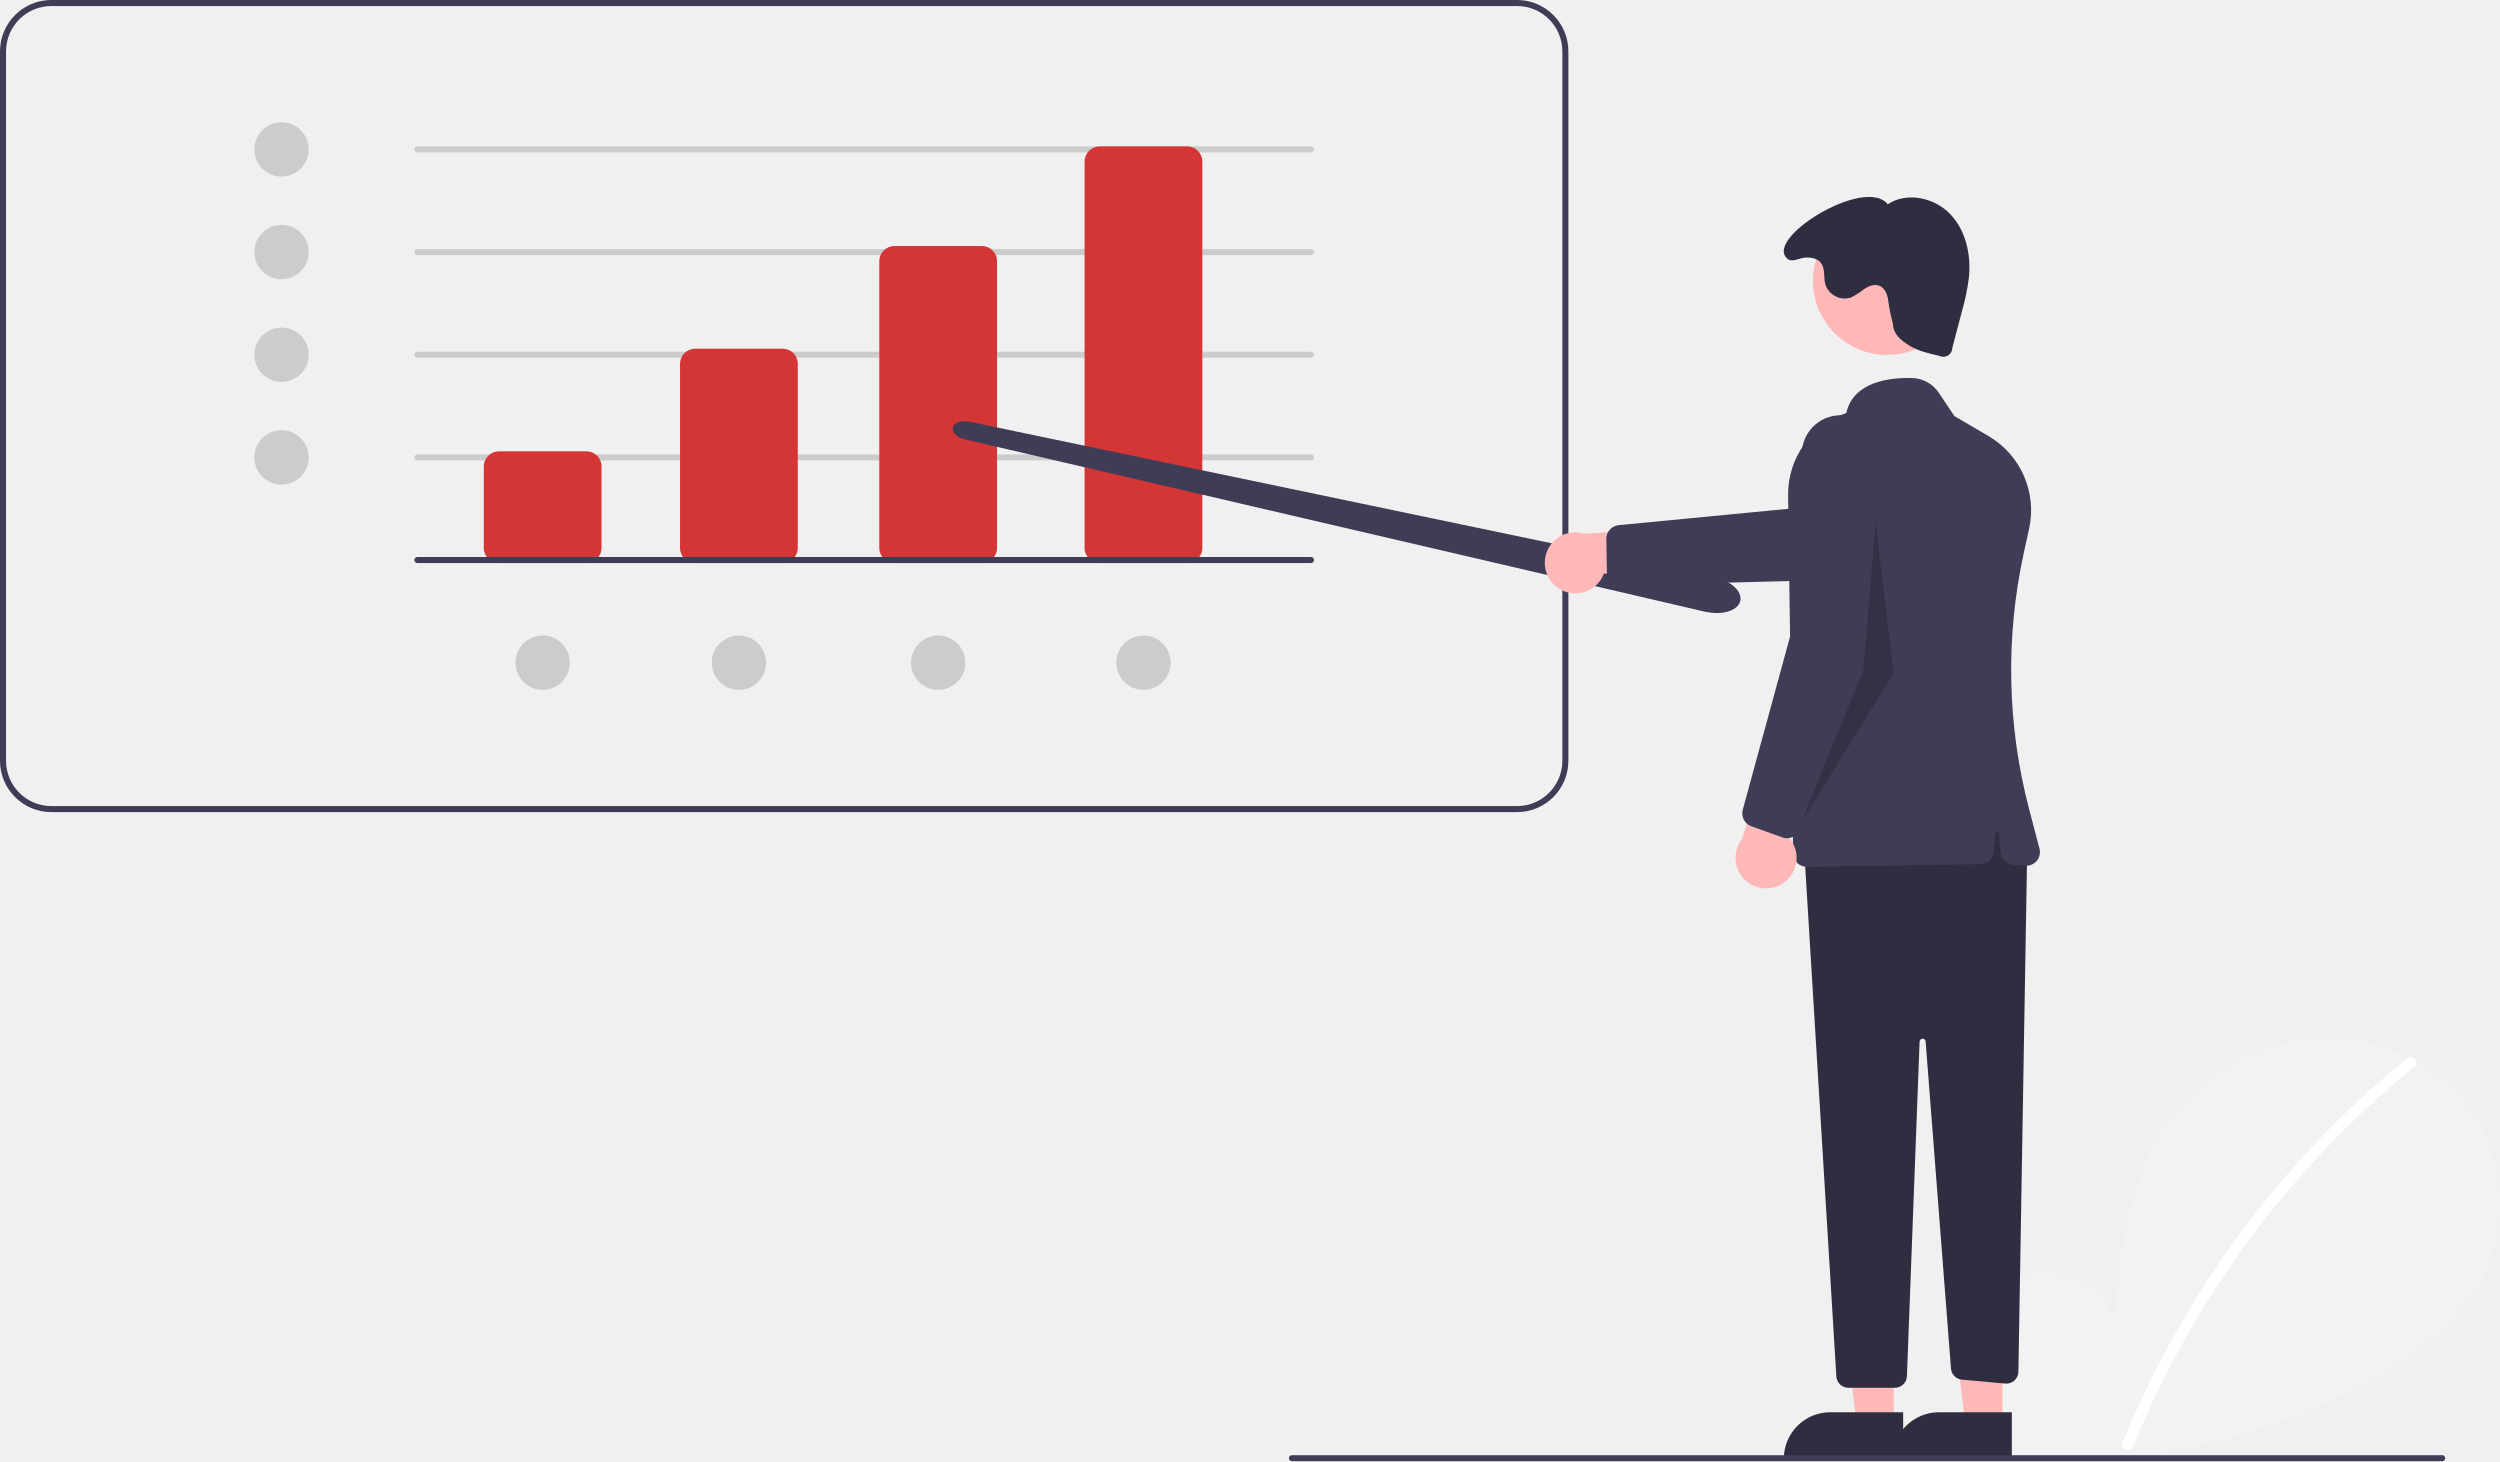
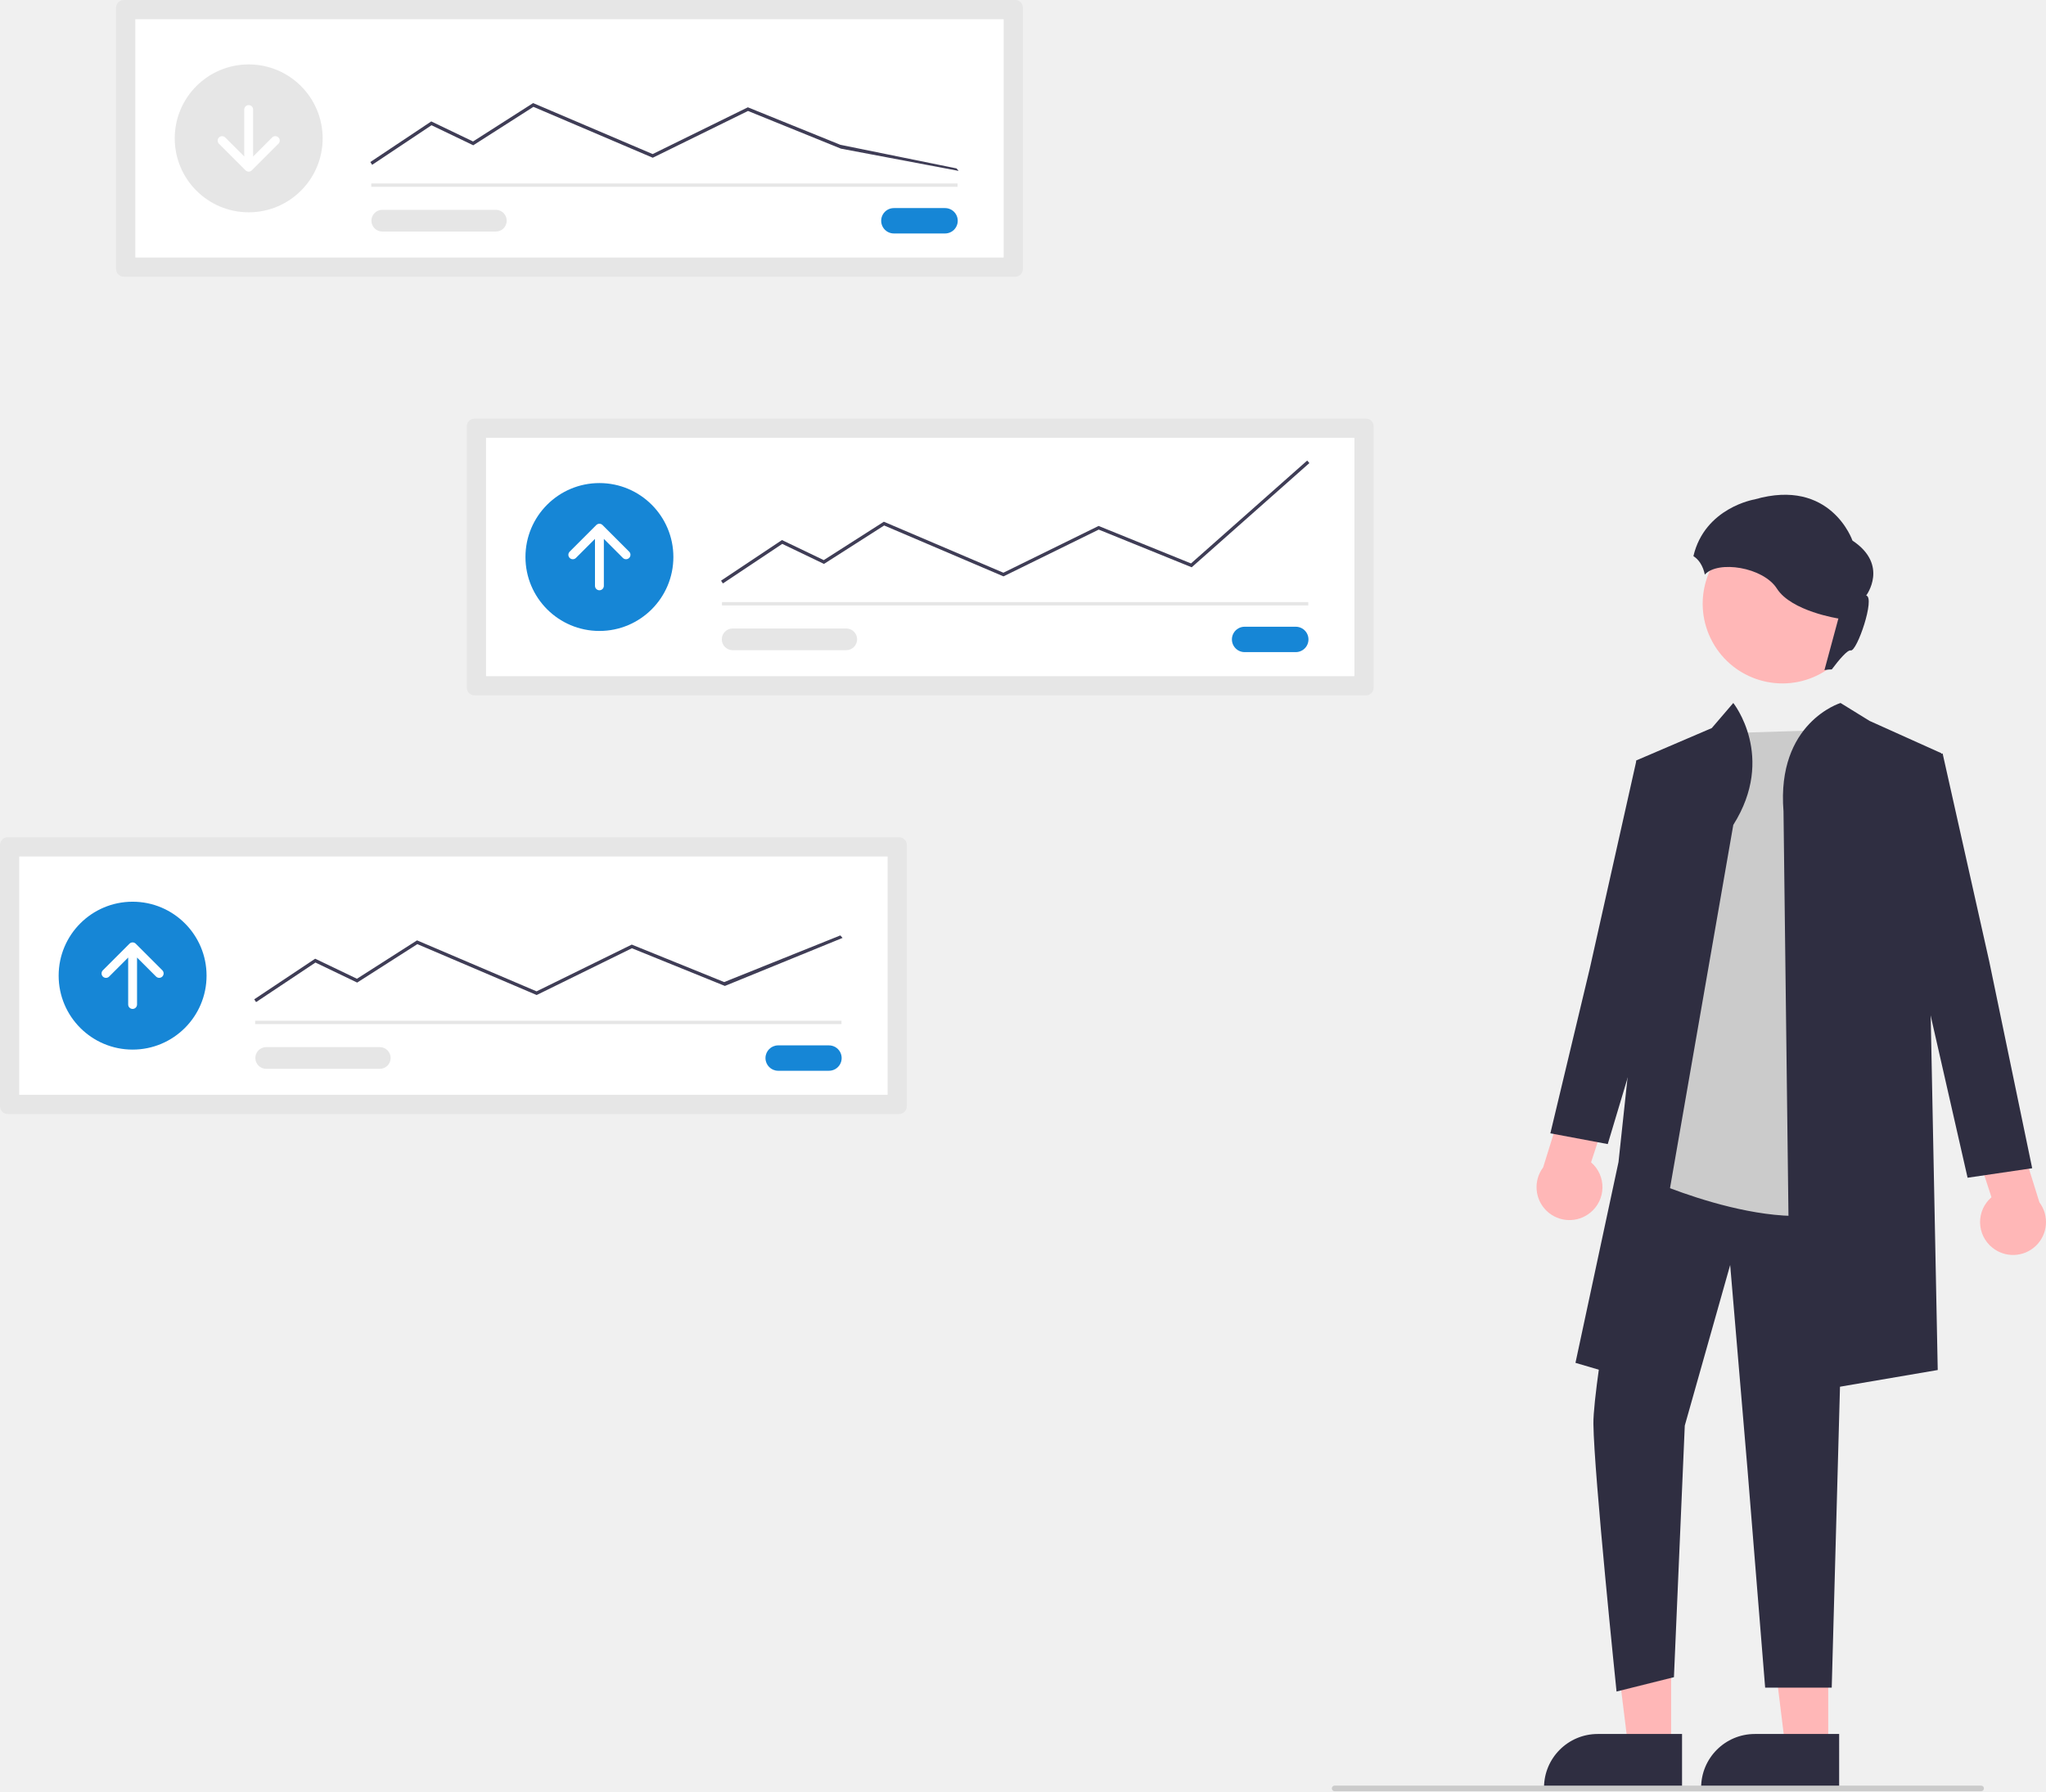
- <svg xmlns="http://www.w3.org/2000/svg" data-name="Layer 1" width="828.078" height="484" viewBox="0 0 828.078 484">
-   <path d="M688.461,477h-485.5a17.019,17.019,0,0,1-17-17V225a17.019,17.019,0,0,1,17-17h485.5a17.019,17.019,0,0,1,17,17V460A17.019,17.019,0,0,1,688.461,477Zm-485.5-267a15.017,15.017,0,0,0-15,15V460a15.017,15.017,0,0,0,15,15h485.5a15.017,15.017,0,0,0,15-15V225a15.017,15.017,0,0,0-15-15Z" transform="translate(-185.9609 -208)" fill="#3f3d56" />
-   <circle cx="93.25" cy="49.5" r="9" fill="#ccc" />
-   <circle cx="93.25" cy="83.5" r="9" fill="#ccc" />
-   <circle cx="93.25" cy="117.5" r="9" fill="#ccc" />
-   <circle cx="93.25" cy="151.5" r="9" fill="#ccc" />
-   <circle cx="244.75" cy="219.5" r="9" fill="#ccc" />
-   <circle cx="179.75" cy="219.5" r="9" fill="#ccc" />
-   <circle cx="378.75" cy="219.5" r="9" fill="#ccc" />
-   <circle cx="310.75" cy="219.5" r="9" fill="#ccc" />
-   <path d="M620.211,258.5h-296a1,1,0,0,1,0-2h296a1,1,0,0,1,0,2Z" transform="translate(-185.9609 -208)" fill="#ccc" />
-   <path d="M620.211,292.5h-296a1,1,0,0,1,0-2h296a1,1,0,0,1,0,2Z" transform="translate(-185.9609 -208)" fill="#ccc" />
-   <path d="M620.211,326.5h-296a1,1,0,0,1,0-2h296a1,1,0,0,1,0,2Z" transform="translate(-185.9609 -208)" fill="#ccc" />
-   <path d="M620.211,360.5h-296a1,1,0,0,1,0-2h296a1,1,0,0,1,0,2Z" transform="translate(-185.9609 -208)" fill="#ccc" />
-   <path d="M380.211,394.5h-29a5.006,5.006,0,0,1-5-5v-27a5.006,5.006,0,0,1,5-5h29a5.006,5.006,0,0,1,5,5v27A5.006,5.006,0,0,1,380.211,394.5Z" transform="translate(-185.9609 -208)" fill="#d43636" />
-   <path d="M445.211,394.5h-29a5.006,5.006,0,0,1-5-5v-61a5.006,5.006,0,0,1,5-5h29a5.006,5.006,0,0,1,5,5v61A5.006,5.006,0,0,1,445.211,394.5Z" transform="translate(-185.9609 -208)" fill="#d43636" />
-   <path d="M511.211,394.5h-29a5.006,5.006,0,0,1-5-5v-95a5.006,5.006,0,0,1,5-5h29a5.006,5.006,0,0,1,5,5v95A5.006,5.006,0,0,1,511.211,394.5Z" transform="translate(-185.9609 -208)" fill="#d43636" />
-   <path d="M579.211,394.5h-29a5.006,5.006,0,0,1-5-5v-128a5.006,5.006,0,0,1,5-5h29a5.006,5.006,0,0,1,5,5v128A5.006,5.006,0,0,1,579.211,394.5Z" transform="translate(-185.9609 -208)" fill="#d43636" />
-   <path d="M849.414,686.344c-8.993-7.599-14.455-19.602-13.022-31.288s10.305-22.428,21.813-24.91,24.628,4.388,28.123,15.63c1.924-21.674,4.141-44.257,15.664-62.715,10.434-16.713,28.507-28.672,48.093-30.811s40.208,5.941,52.424,21.4,15.206,37.934,6.651,55.682c-6.302,13.075-17.914,22.805-30.079,30.721a194.129,194.129,0,0,1-132.772,29.046Z" transform="translate(-185.9609 -208)" fill="#f2f2f2" />
-   <path d="M983.14,558.639A317.625,317.625,0,0,0,938.876,602.593a318.551,318.551,0,0,0-49.856,83.314c-.898,2.2,2.675,3.158,3.562.982a316.759,316.759,0,0,1,93.17-125.638c1.844-1.502-.783-4.102-2.612-2.612Z" transform="translate(-185.9609 -208)" fill="#fff" />
-   <path d="M754.571,411.058a17.509,17.509,0,0,1-3.386-.339h-0q-.305-.061-.611-.131L505.676,353.567c-2.66-.62-4.427-2.293-4.11-3.893a2.659,2.659,0,0,1,2.039-1.882,7.418,7.418,0,0,1,3.622-.081l246.418,51.462c5.548,1.158,9.4,4.563,8.769,7.751-.331,1.668-1.8,2.962-4.137,3.643A13.356,13.356,0,0,1,754.571,411.058Z" transform="translate(-185.9609 -208)" fill="#3f3d56" />
-   <path d="M702.693,403.169a10.056,10.056,0,0,0,14.525-5.175l35.727.745-9.898-15.712-32.41,1.701a10.11,10.11,0,0,0-7.945,18.441Z" transform="translate(-185.9609 -208)" fill="#ffb8b8" />
-   <path d="M718.211,397.462l-.186-10.951a4.524,4.524,0,0,1,4.067-4.556l64.201-6.196,53.49-17.538a12.819,12.819,0,1,1,7.633,24.472l-59.206,17.53-65.387,1.661a4.509,4.509,0,0,1-4.428-3.213A4.522,4.522,0,0,1,718.211,397.462Z" transform="translate(-185.9609 -208)" fill="#3f3d56" />
-   <polygon points="627.258 471.782 614.998 471.781 609.166 424.493 627.26 424.494 627.258 471.782" fill="#ffb8b8" />
-   <path d="M816.346,691.666l-39.531-.001v-.5a15.386,15.386,0,0,1,15.386-15.386h.001l24.144.001Z" transform="translate(-185.9609 -208)" fill="#2f2e41" />
-   <polygon points="663.258 471.782 650.998 471.781 645.166 424.493 663.26 424.494 663.258 471.782" fill="#ffb8b8" />
-   <path d="M852.346,691.666l-39.531-.001v-.5a15.386,15.386,0,0,1,15.386-15.386h.001l24.144.001Z" transform="translate(-185.9609 -208)" fill="#2f2e41" />
-   <path d="M857.447,488.674l-2.927,173.694a4,4,0,0,1-4.362,3.916l-14.346-1.304a4,4,0,0,1-3.626-3.674l-8.399-108.345a1,1,0,0,0-1.996.039l-4.198,110.826a4,4,0,0,1-3.997,3.849H798.21a4,4,0,0,1-3.993-3.756l-10.77-176.244,64-16Z" transform="translate(-185.9609 -208)" fill="#2f2e41" />
-   <circle cx="625.065" cy="93.016" r="24.561" fill="#ffb8b8" />
-   <path d="M781.255,493.841a4.469,4.469,0,0,1-1.365-3.165L778.234,372.234a28.501,28.501,0,0,1,19.282-27.441c2.301-10.439,14.548-11.747,21.687-11.591a11.085,11.085,0,0,1,8.978,4.923l5.118,7.677,11.28,6.612a28.528,28.528,0,0,1,13.47,30.816l-1.737,7.899a181.54,181.54,0,0,0,1.698,84.66l3.495,13.324a4.499,4.499,0,0,1-4.698,5.628l-4.059-.312a4.494,4.494,0,0,1-4.133-4.038l-.672-6.717a.5.5,0,0,0-.995,0l-.65,6.503a4.5,4.5,0,0,1-4.408,4.052l-57.431.884c-.024,0-.048.001-.072.001A4.471,4.471,0,0,1,781.255,493.841Z" transform="translate(-185.9609 -208)" fill="#3f3d56" />
-   <path d="M812.947,315.174c.101,3.472,2.511,5.481,5.471,7.299s6.419,2.607,9.808,3.368a2.999,2.999,0,0,0,4.405-2.625l3.108-11.823a74.841,74.841,0,0,0,2.393-11.537c.749-7.509-1.031-15.587-6.272-21.016s-14.331-7.358-20.612-3.175c-7.454-9.52-41.523,11.513-33.119,18.133,1.495,1.178,3.781-.312,5.678-.457s4.025.189,5.23,1.662c1.575,1.924.889,4.791,1.538,7.191a6.714,6.714,0,0,0,8.484,4.348,23.088,23.088,0,0,0,4.4-2.829c1.456-.97,3.295-1.686,4.934-1.075,2.16.806,2.927,3.45,3.122,5.748A53.235,53.235,0,0,0,812.947,315.174Z" transform="translate(-185.9609 -208)" fill="#2f2e41" />
-   <path d="M994.892,692h-381a1,1,0,0,1,0-2h381a1,1,0,0,1,0,2Z" transform="translate(-185.9609 -208)" fill="#3f3d56" />
-   <polygon points="621.25 173 617.25 222 596.25 273 627.25 223 621.25 173" opacity="0.2" />
-   <path d="M777.3,499.992a10.056,10.056,0,0,0,.318-15.416l13.379-33.136-18.202,3.676-9.914,30.903a10.11,10.11,0,0,0,14.42,13.973Z" transform="translate(-185.9609 -208)" fill="#ffb8b8" />
-   <path d="M776.326,485.378l-10.304-3.713a4.524,4.524,0,0,1-2.815-5.42l16.997-62.219,2.591-56.233a12.819,12.819,0,1,1,25.588,1.551l-4.628,61.573L782.098,482.636a4.509,4.509,0,0,1-4.576,2.999A4.522,4.522,0,0,1,776.326,485.378Z" transform="translate(-185.9609 -208)" fill="#3f3d56" />
-   <path d="M620.211,394.5h-296a1,1,0,0,1,0-2h296a1,1,0,0,1,0,2Z" transform="translate(-185.9609 -208)" fill="#3f3d56" />
+ <svg xmlns="http://www.w3.org/2000/svg" data-name="Layer 1" width="727.893" height="637.36" viewBox="0 0 727.893 637.36">
+   <path id="a9fff5a8-4449-4722-8691-2681997674a8-636" data-name="fc914514-1042-4f3e-9382-2a2bd3a05a2f" d="M280.079,131.32a2.73,2.73,0,0,0-2.727,2.727v93.012a2.73,2.73,0,0,0,2.727,2.727h317.156a2.73,2.73,0,0,0,2.727-2.727V134.047a2.73,2.73,0,0,0-2.727-2.727Z" transform="translate(-236.0534 -131.32)" fill="#e6e6e6" />
+   <path id="ef08fdaa-4829-440e-93ff-da8e736c3be7-637" data-name="fc60a940-5b5f-47e1-886f-8b9349204f05" d="M284.185,222.953h308.942v-84.8h-308.942Z" transform="translate(-236.0534 -131.32)" fill="#fff" />
+   <path id="f7452840-914d-46a1-ae61-ea1c2fc2d2a5-638" data-name="b37dca77-34e7-4938-924b-74ea49a8e34b" d="M554.131,205.36a4.518,4.518,0,1,0,0,9.035h18.069a4.518,4.518,0,1,0,0-9.035Z" transform="translate(-236.0534 -131.32)" fill="#1686d6" />
+   <rect id="b2c9f911-15af-4e19-9f72-89a224d6cf2b" data-name="a114a1b8-363a-4115-bcea-0275bda15cb1" x="132.077" y="65.278" width="208.588" height="1.189" fill="#e6e6e6" />
+   <circle id="a570d7cb-c53f-47e1-9372-81d6b1f4b9cc" data-name="fd059875-cd6f-429e-81eb-c199f1a3d666" cx="88.476" cy="49.233" r="26.311" fill="#e6e6e6" />
+   <path id="a3321d5c-167e-43b0-8c0e-18df1c8c5ae5-639" data-name="ad693766-5e26-437f-8d3d-58ce33ee9e84" d="M368.462,189.961l-.659-.989,21.675-14.45,14.863,7.135,21.379-13.659.289.123,42.24,18.019,33.867-16.637,32.887,13.333,41.323,8.4.788.89-41.875-7.911-33.077-13.411-33.88,16.642-42.452-18.109-21.408,13.677-14.85-7.128Z" transform="translate(-236.0534 -131.32)" fill="#3f3d56" />
+   <path id="f7b9bcea-10c4-4c80-b4a6-3d8e323f573e-640" data-name="ff424c2d-4733-4249-9b35-4eb43ebe2556" d="M371.993,205.983a3.863,3.863,0,0,0,0,7.725h40.41a3.863,3.863,0,0,0,.124-7.725q-.062-.001-.124,0Z" transform="translate(-236.0534 -131.32)" fill="#e6e6e6" />
+   <path d="M335.113,180.226a1.578,1.578,0,0,0-2.231-0l-0.0 0L326.107,187V170.296a1.578,1.578,0,0,0-3.156,0V187l-6.774-6.774a1.578,1.578,0,0,0-2.237,2.226l.006.006,9.468,9.468a1.578,1.578,0,0,0,2.232,0l9.468-9.468A1.578,1.578,0,0,0,335.113,180.226Z" transform="translate(-236.0534 -131.32)" fill="#fff" />
+   <path id="f7c5b60e-33a7-4042-9d2c-5c8c9116b84c-641" data-name="ebf544e0-cedc-491d-9ace-ce79788cc3b4" d="M404.854,280.283a2.73,2.73,0,0,0-2.727,2.727v93.012a2.73,2.73,0,0,0,2.727,2.727h317.157a2.73,2.73,0,0,0,2.727-2.727V283.01a2.73,2.73,0,0,0-2.727-2.727Z" transform="translate(-236.0534 -131.32)" fill="#e6e6e6" />
+   <path id="a8273e4e-93d2-47bb-9b17-df51a96534af-642" data-name="f05ecdaf-6a8f-49c4-b8a7-f7e5ce9efcf7" d="M408.961,371.916h308.943v-84.8h-308.943Z" transform="translate(-236.0534 -131.32)" fill="#fff" />
+   <path id="a87d1795-16f3-4774-9768-c375c1bdbb9e-643" data-name="a9f7bc9d-00a6-4157-bba1-ffc7ec111a68" d="M678.907,354.325a4.518,4.518,0,1,0,0,9.035H696.975a4.518,4.518,0,1,0,0-9.035H678.907Z" transform="translate(-236.0534 -131.32)" fill="#1686d6" />
+   <rect id="b60d1a48-178f-4eb5-a9a3-9e4316169c72" data-name="a15d3d52-efbb-4636-8d15-228635c5d6e5" x="256.853" y="214.242" width="208.588" height="1.189" fill="#e6e6e6" />
+   <circle id="f066d7d6-19fd-468d-830f-1318b53822b2" data-name="e4ee77d8-efe6-4a2a-a3ed-71b8f3ee957e" cx="213.251" cy="198.197" r="26.311" fill="#1686d6" />
+   <path id="fcead4ff-5625-4c61-90c0-6a9c2def1900-644" data-name="fc1c89ac-2b6e-4831-b128-0ac2ab1fa850" d="M493.236,338.925l-.66-.989,21.675-14.45,14.864,7.135,21.379-13.659.289.123,42.239,18.019,33.868-16.637,32.887,13.332,41.323-36.6.788.89-41.875,37.086-33.077-13.41-33.879,16.642-42.452-18.109-21.408,13.677-14.846-7.125Z" transform="translate(-236.0534 -131.32)" fill="#3f3d56" />
+   <path id="b25442e4-8332-4a87-9c30-01930e0b437c-645" data-name="bd690ac4-3df0-4871-95d5-adaa934b7c24" d="M496.769,354.946a3.863,3.863,0,1,0-.126,7.725h0q.063.001.126,0h40.41a3.863,3.863,0,0,0,0-7.725Z" transform="translate(-236.0534 -131.32)" fill="#e6e6e6" />
+   <path d="M438.721,329.844a1.578,1.578,0,0,0,2.231 0l0-0,6.774-6.774v16.704a1.578,1.578,0,1,0,3.156,0V323.07l6.774,6.774a1.578,1.578,0,1,0,2.232-2.232l-9.468-9.468a1.578,1.578,0,0,0-2.232,0l-9.468,9.468a1.578,1.578,0,0,0,0,2.232Z" transform="translate(-236.0534 -131.32)" fill="#fff" />
+   <path id="f3e6157c-e0fb-4525-9ebd-9efe95b1618f-646" data-name="b1a491a7-739b-4f1f-bff8-dbf70f6892c8" d="M238.78,429.247a2.73,2.73,0,0,0-2.727,2.727v93.012a2.73,2.73,0,0,0,2.727,2.727h317.156a2.73,2.73,0,0,0,2.727-2.727V431.974a2.73,2.73,0,0,0-2.727-2.727Z" transform="translate(-236.0534 -131.32)" fill="#e6e6e6" />
+   <path id="b96defd0-9a2c-4c45-aa8c-b5fd1840c319-647" data-name="acd48b1a-d10a-4276-b388-f016adebff0c" d="M242.887,520.88h308.943v-84.8h-308.943Z" transform="translate(-236.0534 -131.32)" fill="#fff" />
+   <path id="a2204f79-048d-45a5-9dbf-3ca685e385ac-648" data-name="bed21912-b6c9-41df-a59b-963435bac71a" d="M512.832,503.288a4.518,4.518,0,0,0,0,9.035h18.069a4.518,4.518,0,1,0,0-9.035Z" transform="translate(-236.0534 -131.32)" fill="#1686d6" />
+   <rect id="ece8f467-8c57-41a5-b787-946f11f73852" data-name="a26455fb-834b-4368-afb2-80d86a75d46a" x="90.778" y="363.206" width="208.588" height="1.189" fill="#e6e6e6" />
+   <circle id="acd23665-8915-4d62-9edc-4433a6bf124b" data-name="f17c58cd-37a1-42e1-9e5f-26c2ec8825b4" cx="47.177" cy="347.16" r="26.311" fill="#1686d6" />
+   <path id="b2ebcab4-d8cf-428d-87b9-c73daac40ac9-649" data-name="b803193f-4714-40c6-8606-08b9dea6d22d" d="M327.161,487.889l-.659-.989,21.675-14.451,14.863,7.135,21.38-13.663,42.528,18.141,33.867-16.637,32.883,13.337,41.323-16.6.788.89-41.87,17.089-33.077-13.41-33.879,16.642-42.452-18.109-21.407,13.678-14.85-7.128Z" transform="translate(-236.0534 -131.32)" fill="#3f3d56" />
+   <path id="aca123b7-0fc2-4f3d-89c1-779a89955e8d-650" data-name="b19b31b4-3a52-4fc9-8ed4-dc6729deb0ed" d="M330.694,503.909a3.863,3.863,0,0,0,0,7.725h40.41a3.863,3.863,0,1,0,.126-7.725q-.063-.001-.126,0Z" transform="translate(-236.0534 -131.32)" fill="#e6e6e6" />
+   <path d="M272.647,478.807a1.578,1.578,0,0,0,2.231 0l0-0,6.774-6.774v16.704a1.578,1.578,0,0,0,3.156.01V472.033l6.774,6.774a1.578,1.578,0,0,0,2.237-2.226l-.006-.006-9.468-9.468a1.578,1.578,0,0,0-2.232,0l-9.468,9.468A1.578,1.578,0,0,0,272.647,478.807Z" transform="translate(-236.0534 -131.32)" fill="#fff" />
+   <polygon points="650.421 621.963 635.192 621.962 627.948 563.225 650.423 563.226 650.421 621.963" fill="#ffb7b7" />
+   <path d="M890.358,768.045l-49.102-.002v-.621a19.113,19.113,0,0,1,19.112-19.112h.001l29.99.001Z" transform="translate(-236.0534 -131.32)" fill="#2f2e41" />
+   <polygon points="594.525 621.963 579.297 621.962 572.052 563.225 594.528 563.226 594.525 621.963" fill="#ffb7b7" />
+   <path d="M834.462,768.045l-49.102-.002v-.621a19.113,19.113,0,0,1,19.112-19.112h.001l29.99.001Z" transform="translate(-236.0534 -131.32)" fill="#2f2e41" />
+   <path d="M801.876,562.766a11.647,11.647,0,0,0,.22-17.859l8.277-25.297-14.146-8.779L785.04,546.719A11.711,11.711,0,0,0,801.876,562.766Z" transform="translate(-236.0534 -131.32)" fill="#ffb7b7" />
+   <path d="M816.966,546.066s-14.214,76.941-14.037,91.876c.214,18.023,8.233,95.263,8.233,95.263l20.417-5.104,3.859-89.526,16.148-57.138,6.211,73.285,6.234,77.09H887.717L893.022,538.41,815.69,535.858Z" transform="translate(-236.0534 -131.32)" fill="#2f2e41" />
+   <path d="M887.787,391.025l-40.834,1.276-25.521,158.231s54.232,24.883,77.201,7.018S887.787,391.025,887.787,391.025Z" transform="translate(-236.0534 -131.32)" fill="#cbcbcb" />
+   <path d="M852.696,424.841,818.242,622.63l-21.693-6.38,15.313-71.459,7.656-71.459L818.242,401.872l26.797-11.485,7.656-8.932S868.008,400.596,852.696,424.841Z" transform="translate(-236.0534 -131.32)" fill="#2f2e41" />
+   <path d="M870.56,420.013l2.552,207.721,52.318-8.932L921.603,426.117l5.104-26.797-25.521-11.485L890.852,381.455S868.008,388.388,870.56,420.013Z" transform="translate(-236.0534 -131.32)" fill="#2f2e41" />
+   <polygon points="593.673 274.38 582.189 270.552 565.6 344.563 551.563 403.262 571.98 407.09 591.121 343.287 593.673 274.38" fill="#2f2e41" />
+   <path d="M944.771,575.187a11.647,11.647,0,0,1-.22-17.859l-8.277-25.297,14.146-8.779,11.187,35.888a11.711,11.711,0,0,1-16.835,16.047Z" transform="translate(-236.0534 -131.32)" fill="#ffb7b7" />
+   <polygon points="679.625 271.896 691.109 268.068 707.698 342.079 722.977 415.683 699.997 419.064 682.177 340.803 679.625 271.896" fill="#2f2e41" />
+   <circle cx="870.173" cy="346.132" r="28.362" transform="translate(-295.4432 328.4842) rotate(-28.66322)" fill="#ffb7b7" />
+   <path d="M940.867,768.68h-230a1,1,0,0,1,0-2h230a1,1,0,0,1,0,2Z" transform="translate(-236.0534 -131.32)" fill="#cbcbcb" />
+   <path d="M860.283,309.019c27.113-7.819,34.81,14.654,34.81,14.654,13.069,8.671,4.887,19.541,4.887,19.541,3.298.733-3.296,20.03-5.495,19.542-1.173-.261-4.19,3.34-6.748,6.755a13.541,13.541,0,0,0-2.614.251l4.964-18.365s-16.733-2.564-21.863-10.624c-4.908-7.712-21.066-10.146-25.664-4.995a11.627,11.627,0,0,0-1.64-4.164,8.319,8.319,0,0,0-2.411-2.417C842.574,311.919,860.283,309.019,860.283,309.019Z" transform="translate(-236.0534 -131.32)" fill="#2f2e41" />
</svg>
